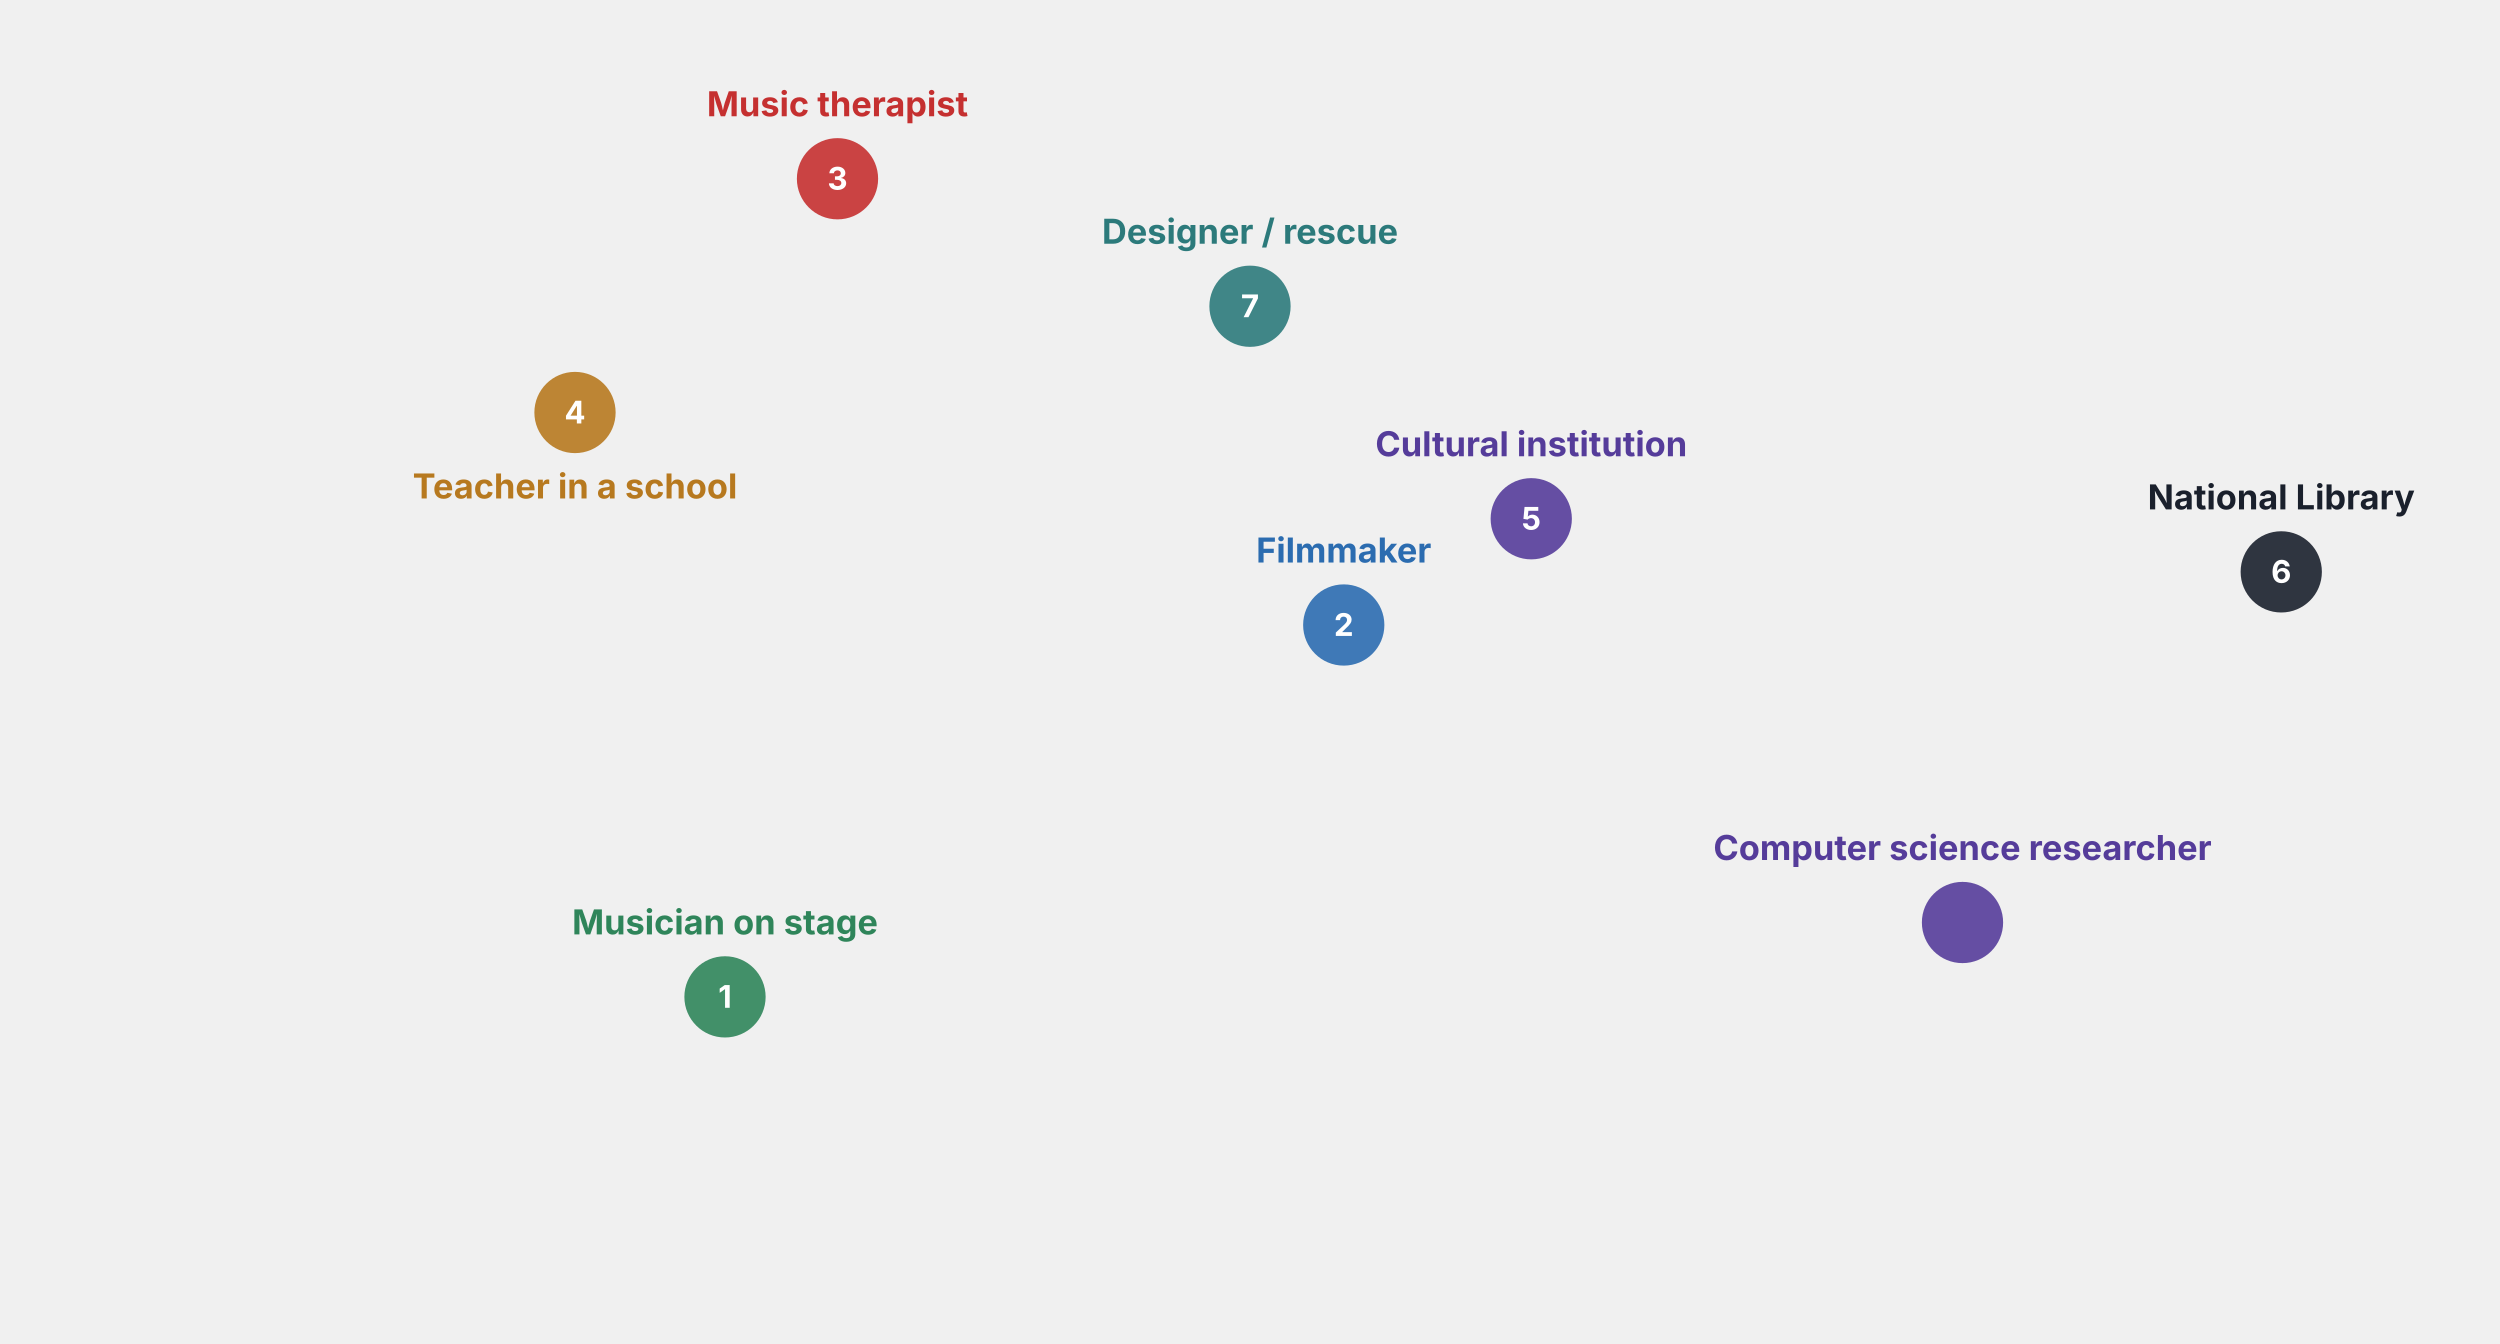
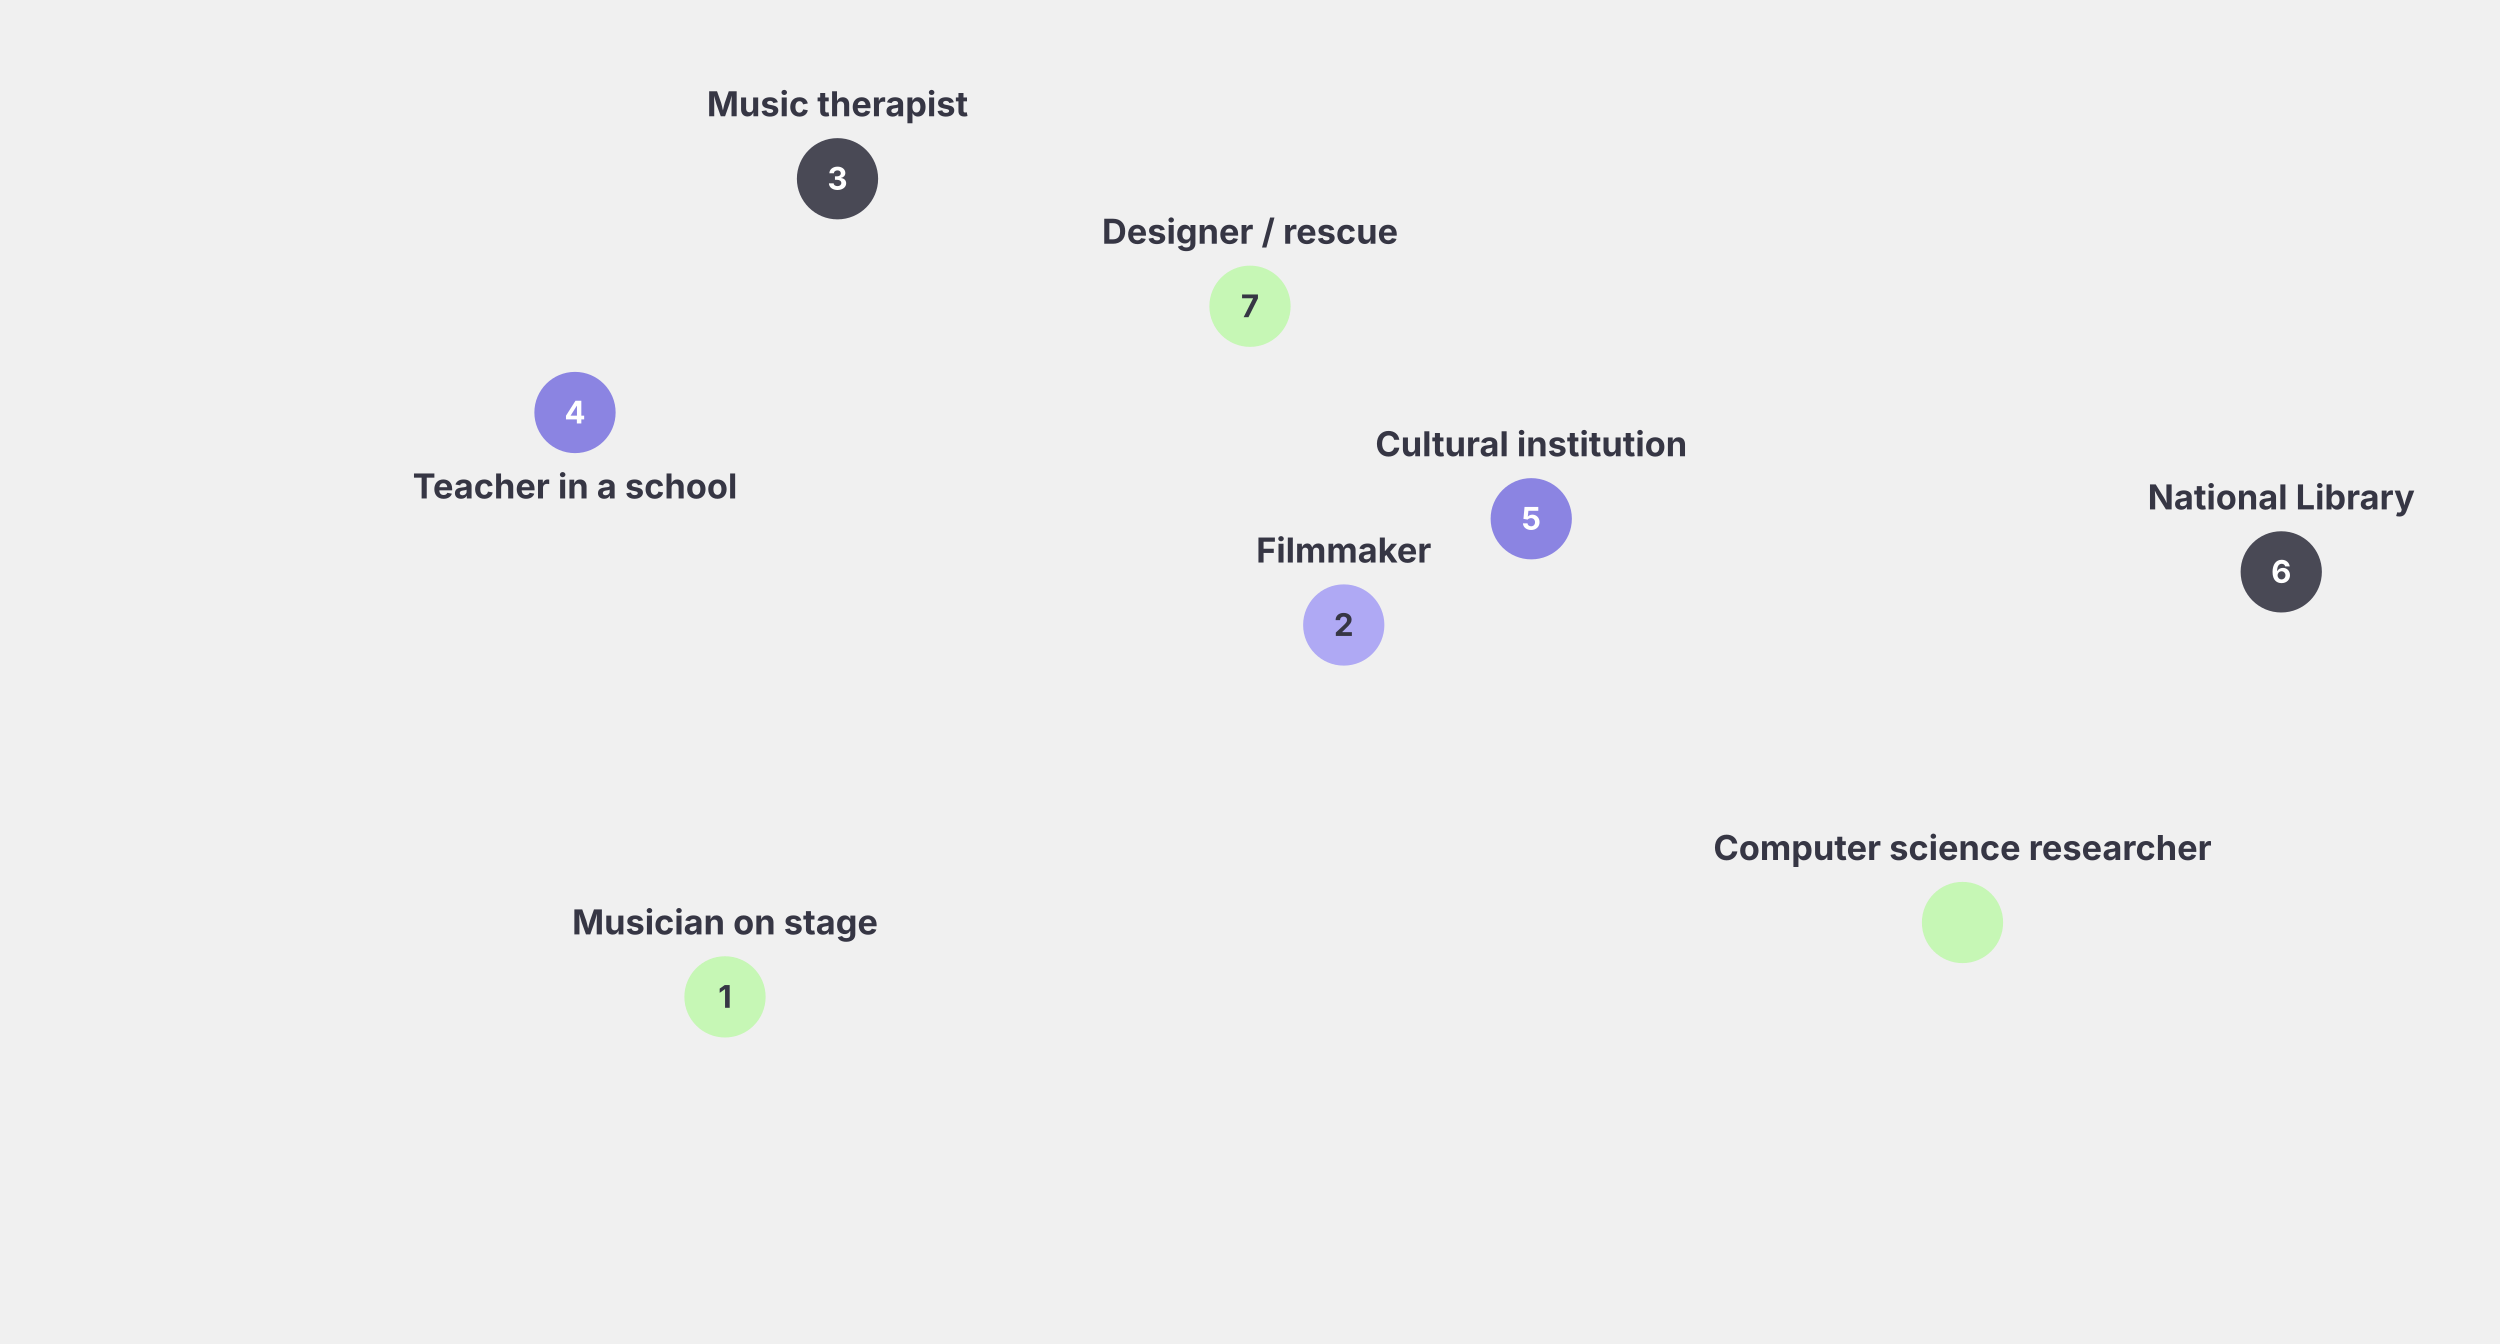
<svg xmlns="http://www.w3.org/2000/svg" viewBox="0 0 1600 860" font-family="Inter, Helvetica Neue, Helvetica, Arial, sans-serif">
  <defs>
    <marker id="a" viewBox="0 0 10 10" refX="9" refY="5" markerWidth="7" markerHeight="7" orient="auto-start-reverse">
-       <path d="M0,0 L10,5 L0,10 z" fill="#718096" />
+       <path d="M0,0 L10,5 L0,10 z" fill="#7a7a8c" />
    </marker>
  </defs>
-   <circle cx="464.0" cy="638.0" r="26" fill="#2f855a" opacity=".9" />
-   <text x="464.0" y="645.0" text-anchor="middle" font-size="20" fill="white" font-weight="bold">1</text>
-   <text x="464.0" y="598.0" text-anchor="middle" font-size="22" fill="#2f855a" font-weight="bold">Musician on stage</text>
-   <circle cx="860.0" cy="400.0" r="26" fill="#2b6cb0" opacity=".9" />
-   <text x="860.0" y="407.0" text-anchor="middle" font-size="20" fill="white" font-weight="bold">2</text>
-   <text x="860.0" y="360.0" text-anchor="middle" font-size="22" fill="#2b6cb0" font-weight="bold">Filmmaker</text>
-   <circle cx="536.0" cy="114.4" r="26" fill="#c53030" opacity=".9" />
+   <circle cx="464.0" cy="638.0" r="26" fill="#C1F7AE" opacity=".9" />
+   <text x="464.0" y="645.0" text-anchor="middle" font-size="20" fill="#363644" font-weight="bold">1</text>
+   <text x="464.0" y="598.0" text-anchor="middle" font-size="22" fill="#363644" font-weight="bold">Musician on stage</text>
+   <circle cx="860.0" cy="400.0" r="26" fill="#A7A1F4" opacity=".9" />
+   <text x="860.0" y="407.0" text-anchor="middle" font-size="20" fill="#363644" font-weight="bold">2</text>
+   <text x="860.0" y="360.0" text-anchor="middle" font-size="22" fill="#363644" font-weight="bold">Filmmaker</text>
+   <circle cx="536.0" cy="114.4" r="26" fill="#363644" opacity=".9" />
  <text x="536.0" y="121.4" text-anchor="middle" font-size="20" fill="white" font-weight="bold">3</text>
-   <text x="536.0" y="74.4" text-anchor="middle" font-size="22" fill="#c53030" font-weight="bold">Music therapist</text>
-   <circle cx="368.0" cy="264" r="26" fill="#b7791f" opacity=".9" />
+   <text x="536.0" y="74.4" text-anchor="middle" font-size="22" fill="#363644" font-weight="bold">Music therapist</text>
+   <circle cx="368.0" cy="264" r="26" fill="#7f78e0" opacity=".9" />
  <text x="368.0" y="271" text-anchor="middle" font-size="20" fill="white" font-weight="bold">4</text>
-   <text x="368.0" y="319" text-anchor="middle" font-size="22" fill="#b7791f" font-weight="bold">Teacher in a school</text>
-   <circle cx="980.0" cy="332.0" r="26" fill="#553c9a" opacity=".9" />
+   <text x="368.0" y="319" text-anchor="middle" font-size="22" fill="#363644" font-weight="bold">Teacher in a school</text>
+   <circle cx="980.0" cy="332.0" r="26" fill="#7f78e0" opacity=".9" />
  <text x="980.0" y="339.0" text-anchor="middle" font-size="20" fill="white" font-weight="bold">5</text>
-   <text x="980.0" y="292.0" text-anchor="middle" font-size="22" fill="#553c9a" font-weight="bold">Cultural institution</text>
-   <circle cx="1460.0" cy="366" r="26" fill="#1a202c" opacity=".9" />
+   <text x="980.0" y="292.0" text-anchor="middle" font-size="22" fill="#363644" font-weight="bold">Cultural institution</text>
+   <circle cx="1460.0" cy="366" r="26" fill="#363644" opacity=".9" />
  <text x="1460.0" y="373" text-anchor="middle" font-size="20" fill="white" font-weight="bold">6</text>
-   <text x="1460.0" y="326" text-anchor="middle" font-size="22" fill="#1a202c" font-weight="bold">National Library</text>
-   <circle cx="800.0" cy="196.0" r="26" fill="#2c7a7b" opacity=".9" />
-   <text x="800.0" y="203.0" text-anchor="middle" font-size="20" fill="white" font-weight="bold">7</text>
-   <text x="800.0" y="156.0" text-anchor="middle" font-size="22" fill="#2c7a7b" font-weight="bold">Designer / rescue</text>
-   <circle cx="1256.0" cy="590.4" r="26" fill="#553c9a" opacity=".9" />
-   <text x="1256.0" y="597.4" text-anchor="middle" font-size="20" fill="white" font-weight="bold" />
-   <text x="1256.0" y="550.4" text-anchor="middle" font-size="22" fill="#553c9a" font-weight="bold">Computer science researcher</text>
+   <text x="1460.0" y="326" text-anchor="middle" font-size="22" fill="#363644" font-weight="bold">National Library</text>
+   <circle cx="800.0" cy="196.0" r="26" fill="#C1F7AE" opacity=".9" />
+   <text x="800.0" y="203.0" text-anchor="middle" font-size="20" fill="#363644" font-weight="bold">7</text>
+   <text x="800.0" y="156.0" text-anchor="middle" font-size="22" fill="#363644" font-weight="bold">Designer / rescue</text>
+   <circle cx="1256.0" cy="590.4" r="26" fill="#C1F7AE" opacity=".9" />
+   <text x="1256.0" y="597.4" text-anchor="middle" font-size="20" fill="#363644" font-weight="bold" />
+   <text x="1256.0" y="550.4" text-anchor="middle" font-size="22" fill="#363644" font-weight="bold">Computer science researcher</text>
</svg>
